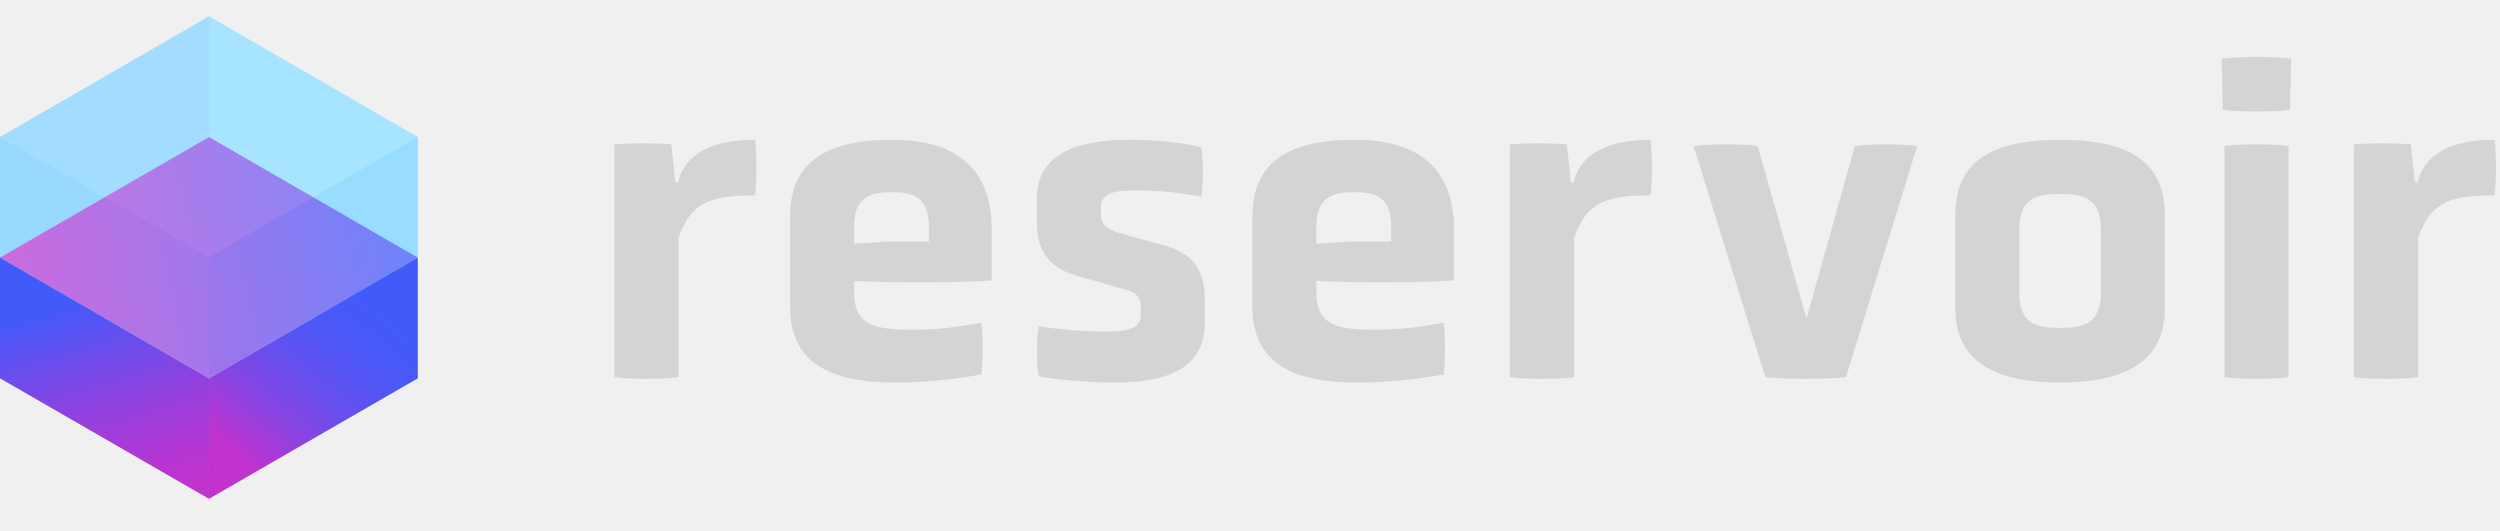
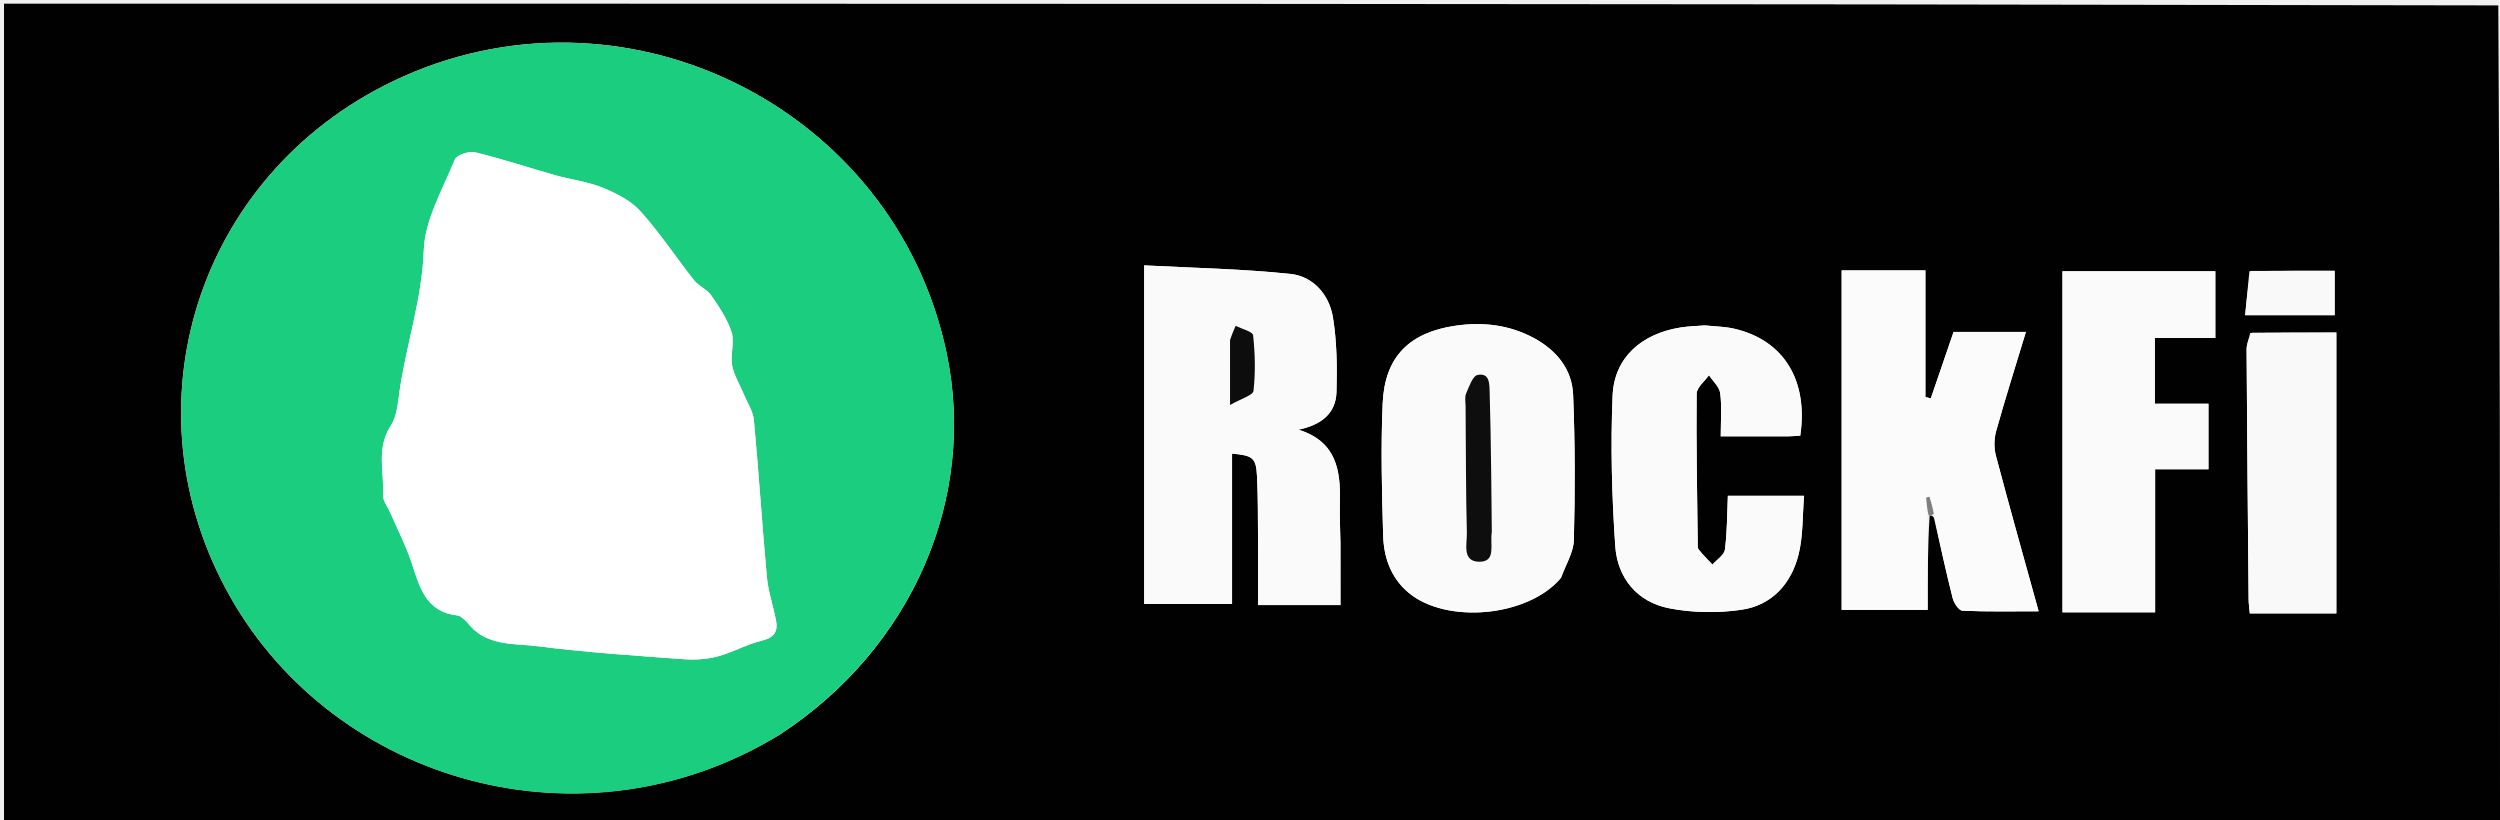
- <svg xmlns="http://www.w3.org/2000/svg" width="66" height="14" viewBox="0 0 66 14" fill="none">
-   <path d="M16.221 3.808C16.717 3.773 17.214 3.773 17.723 3.808L17.829 4.814H17.9C18.089 4.021 18.858 3.69 19.934 3.69C19.982 4.092 19.982 4.754 19.934 5.157C18.598 5.157 18.231 5.429 17.912 6.28V9.958C17.498 10.018 16.623 10.018 16.221 9.958V3.808V3.808Z" fill="#D4D4D4" />
-   <path d="M26.179 7.404C25.386 7.463 23.565 7.475 22.548 7.416V7.711C22.548 8.551 23.033 8.705 24.05 8.705C24.748 8.705 25.244 8.646 25.907 8.515C25.954 8.918 25.954 9.485 25.907 9.887C25.079 10.029 24.417 10.1 23.636 10.1C21.933 10.1 20.857 9.592 20.857 8.09V5.724C20.857 4.151 21.992 3.69 23.565 3.69C25.126 3.69 26.179 4.352 26.179 6.044V7.404ZM24.523 5.973C24.523 5.168 24.062 5.074 23.541 5.074C23.021 5.074 22.548 5.168 22.548 5.973V6.434L23.459 6.375H24.523V5.973V5.973Z" fill="#D4D4D4" />
-   <path d="M31.808 8.515C31.808 9.663 30.91 10.1 29.443 10.1C28.816 10.1 28.095 10.053 27.421 9.935C27.361 9.509 27.361 9.024 27.421 8.61C28.059 8.716 28.698 8.752 29.195 8.752C29.668 8.752 30.117 8.716 30.117 8.314V8.09C30.117 7.747 29.881 7.688 29.479 7.581L28.414 7.274C27.74 7.084 27.373 6.659 27.373 5.878V5.228C27.373 4.128 28.32 3.69 29.822 3.69C30.413 3.69 31.028 3.737 31.714 3.879C31.773 4.305 31.773 4.778 31.714 5.192C30.992 5.062 30.531 5.027 30.011 5.027C29.502 5.027 29.065 5.062 29.065 5.464V5.689C29.065 5.984 29.337 6.091 29.703 6.197L30.697 6.469C31.43 6.67 31.808 7.037 31.808 7.936V8.515V8.515Z" fill="#D4D4D4" />
-   <path d="M38.384 7.404C37.592 7.463 35.77 7.475 34.753 7.416V7.711C34.753 8.551 35.238 8.705 36.255 8.705C36.953 8.705 37.45 8.646 38.112 8.515C38.16 8.918 38.16 9.485 38.112 9.887C37.284 10.029 36.622 10.1 35.841 10.1C34.138 10.1 33.062 9.592 33.062 8.09V5.724C33.062 4.151 34.197 3.69 35.77 3.69C37.332 3.69 38.384 4.352 38.384 6.044V7.404ZM36.728 5.973C36.728 5.168 36.267 5.074 35.747 5.074C35.226 5.074 34.753 5.168 34.753 5.973V6.434L35.664 6.375H36.728V5.973Z" fill="#D4D4D4" />
-   <path d="M39.862 3.808C40.359 3.773 40.856 3.773 41.365 3.808L41.471 4.814H41.542C41.731 4.021 42.5 3.69 43.576 3.69C43.623 4.092 43.623 4.754 43.576 5.157C42.24 5.157 41.873 5.429 41.554 6.28V9.958C41.14 10.018 40.265 10.018 39.862 9.958V3.808V3.808Z" fill="#D4D4D4" />
-   <path d="M44.712 3.856C45.126 3.796 46.001 3.796 46.403 3.856L47.692 8.409L48.969 3.856C49.371 3.796 50.211 3.796 50.613 3.856L48.733 9.958C48.212 10.017 47.124 10.017 46.604 9.958L44.712 3.856Z" fill="#D4D4D4" />
-   <path d="M57.154 8.125C57.154 9.592 56.042 10.1 54.386 10.1C52.73 10.1 51.618 9.592 51.618 8.125V5.689C51.618 4.163 52.73 3.69 54.386 3.69C56.042 3.69 57.154 4.163 57.154 5.689V8.125ZM55.462 6.032C55.462 5.216 54.965 5.121 54.386 5.121C53.795 5.121 53.31 5.216 53.31 6.032V7.759C53.31 8.563 53.795 8.657 54.386 8.657C54.965 8.657 55.462 8.563 55.462 7.759V6.032Z" fill="#D4D4D4" />
-   <path d="M60.453 2.898C60.039 2.957 59.105 2.957 58.679 2.898L58.656 1.549C59.081 1.49 60.063 1.49 60.489 1.549L60.453 2.898ZM58.727 3.856C59.129 3.797 60.004 3.797 60.418 3.856V9.958C60.004 10.018 59.129 10.018 58.727 9.958V3.856Z" fill="#D4D4D4" />
-   <path d="M62.144 3.808C62.641 3.773 63.138 3.773 63.646 3.808L63.753 4.814H63.824C64.013 4.021 64.782 3.69 65.858 3.69C65.905 4.092 65.905 4.754 65.858 5.157C64.522 5.157 64.155 5.429 63.836 6.28V9.958C63.422 10.018 62.547 10.018 62.144 9.958V3.808V3.808Z" fill="#D4D4D4" />
-   <path d="M11.029 9.988L5.517 6.801V0.432L11.029 3.619V9.988Z" fill="#80D8FF" />
-   <path d="M0 9.988L5.517 6.801V0.432L0 3.619V9.988Z" fill="#7ACFFF" />
-   <path d="M5.517 9.988L11.029 6.801L5.517 3.619L0 6.801L5.517 9.988Z" fill="url(#paint0_linear_1880_58511)" />
-   <path opacity="0.3" d="M5.517 13.169L0 9.988V3.619L5.517 6.801V13.169Z" fill="#E4F0FE" />
-   <path d="M0 9.988L5.517 13.169V9.988L0 6.801V9.988Z" fill="url(#paint1_linear_1880_58511)" />
-   <path opacity="0.3" d="M5.517 13.169L11.029 9.988V3.619L5.517 6.801V13.169Z" fill="#D0E6FF" />
-   <path d="M11.029 9.988L5.517 13.169V9.988L11.029 6.801V9.988Z" fill="url(#paint2_linear_1880_58511)" />
-   <path opacity="0.3" d="M5.517 6.801L11.029 3.619L5.517 0.432L0 3.619L5.517 6.801Z" fill="white" />
-   <defs>
-     <linearGradient id="paint0_linear_1880_58511" x1="0.206" y1="7.99" x2="10.971" y2="5.583" gradientUnits="userSpaceOnUse">
-       <stop stop-color="#C132CE" />
-       <stop offset="1" stop-color="#425AFA" />
-     </linearGradient>
-     <linearGradient id="paint1_linear_1880_58511" x1="2.121" y1="7.868" x2="3.708" y2="13.15" gradientUnits="userSpaceOnUse">
-       <stop stop-color="#425AFA" />
-       <stop offset="0.16" stop-color="#5A52F2" />
-       <stop offset="0.55" stop-color="#9241DE" />
-       <stop offset="0.84" stop-color="#B436D3" />
-       <stop offset="1" stop-color="#C132CE" />
-     </linearGradient>
-     <linearGradient id="paint2_linear_1880_58511" x1="6.492" y1="12.173" x2="10.009" y2="7.857" gradientUnits="userSpaceOnUse">
-       <stop stop-color="#C132CE" />
-       <stop offset="0.1" stop-color="#AB39D6" />
-       <stop offset="0.28" stop-color="#8545E3" />
-       <stop offset="0.47" stop-color="#684EED" />
-       <stop offset="0.65" stop-color="#5355F4" />
-       <stop offset="0.83" stop-color="#4659F9" />
-       <stop offset="1" stop-color="#425AFA" />
-     </linearGradient>
-   </defs>
+ <svg xmlns="http://www.w3.org/2000/svg" version="1.1" id="Layer_1" x="0px" y="0px" width="100%" viewBox="0 0 680 223" enable-background="new 0 0 680 223" xml:space="preserve">
+   <path fill="#010101" opacity="1" stroke="none" d=" M680,224   C453.728,224 227.455,224 1.091,224   C1.091,149.748 1.091,75.495 1.091,1   C227.025,1 453.05,1 679.538,1.469   C680.001,75.958 680.001,149.979 680,224  M524.867,140.242   C525.214,140.187 525.562,140.132 526.035,140.863   C527.709,148.163 529.294,155.486 531.138,162.742   C531.473,164.058 532.826,166.075 533.781,166.116   C540.509,166.411 547.255,166.273 554.508,166.273   C550.496,151.773 546.572,137.881 542.879,123.927   C542.324,121.832 542.375,119.318 542.961,117.226   C545.46,108.297 548.266,99.453 551.049,90.282   C544.236,90.282 537.931,90.282 531.374,90.282   C529.305,96.321 527.239,102.349 525.173,108.377   C524.686,108.246 524.198,108.114 523.71,107.982   C523.71,96.548 523.71,85.115 523.71,73.548   C515.742,73.548 508.192,73.548 500.93,73.548   C500.93,104.464 500.93,135.036 500.93,165.887   C509.131,165.887 516.707,165.887 524.325,165.887   C524.325,157.164 524.325,148.694 524.867,140.242  M212.203,199.742   C248.026,176.343 265.818,135.535 257.456,95.945   C243.263,28.747 168.947,-7.712 106.913,22.089   C53.585,47.707 33.52,110.896 62.605,162.305   C91.348,213.11 158.967,232.305 212.203,199.742  M364.598,147.512   C364.539,143.85 364.352,140.183 364.446,136.524   C364.667,127.898 363.504,120.091 353.178,116.869   C359.386,115.594 363.37,112.463 363.526,106.566   C363.705,99.801 363.649,92.911 362.549,86.265   C361.536,80.141 357.18,75.154 350.993,74.507   C337.699,73.118 324.285,72.877 311.219,72.182   C311.219,103.598 311.219,133.795 311.219,164.265   C319.494,164.265 327.096,164.265 335.119,164.265   C335.119,150.505 335.119,136.956 335.119,123.382   C340.828,123.898 341.659,124.533 341.907,129.573   C342.177,135.058 342.145,140.558 342.181,146.052   C342.221,152.147 342.19,158.241 342.19,164.586   C350.1,164.586 357.176,164.586 364.61,164.586   C364.61,159.08 364.61,153.793 364.598,147.512  M424.67,157.073   C425.867,153.658 428.006,150.266 428.094,146.822   C428.429,133.686 428.427,120.519 427.892,107.391   C427.609,100.463 423.394,95.311 417.312,92.001   C410.64,88.371 403.41,87.513 395.976,88.584   C383.34,90.404 376.655,97.037 376.093,109.646   C375.56,121.613 375.869,133.632 376.213,145.617   C376.383,151.553 378.269,157.121 383.079,161.174   C393.312,169.797 415.484,167.886 424.67,157.073  M463.496,88.508   C461.34,88.695 459.161,88.747 457.03,89.092   C446.406,90.812 439.068,97.31 438.63,107.622   C438.053,121.222 438.418,134.917 439.346,148.505   C439.94,157.185 445.262,163.727 453.981,165.444   C460.351,166.699 467.244,166.795 473.678,165.856   C481.958,164.647 487.262,158.751 489.228,150.751   C490.462,145.727 490.252,140.348 490.713,134.851   C483.249,134.851 476.665,134.851 469.977,134.851   C469.754,139.906 469.803,144.739 469.177,149.483   C468.98,150.97 466.966,152.217 465.783,153.574   C464.528,152.224 463.201,150.93 462.059,149.49   C461.705,149.044 461.787,148.202 461.779,147.541   C461.62,134.051 461.353,120.56 461.488,107.073   C461.505,105.39 463.669,103.727 464.838,102.055   C465.906,103.681 467.674,105.217 467.897,106.951   C468.37,110.647 468.041,114.445 468.041,118.692   C474.716,118.692 480.52,118.703 486.323,118.683   C487.457,118.679 488.59,118.559 489.671,118.495   C491.88,103.428 485.171,92.561 471.777,89.423   C469.364,88.857 466.827,88.821 463.496,88.508  M560.995,92.501   C560.995,117.085 560.995,141.669 560.995,166.548   C570.073,166.548 577.963,166.548 586.195,166.548   C586.195,153.529 586.195,140.788 586.195,127.637   C591.277,127.637 596.027,127.637 600.699,127.637   C600.699,121.508 600.699,115.808 600.699,109.808   C595.633,109.808 591.016,109.808 586.12,109.808   C586.12,103.809 586.12,98.13 586.12,91.94   C591.854,91.94 597.238,91.94 602.574,91.94   C602.574,85.661 602.574,79.898 602.574,73.777   C588.599,73.777 574.893,73.777 560.988,73.777   C560.988,79.878 560.988,85.69 560.995,92.501  M612.064,90.565   C611.719,92.074 611.065,93.584 611.074,95.09   C611.202,117.721 611.412,140.352 611.624,162.983   C611.636,164.26 611.831,165.534 611.944,166.84   C620.138,166.84 628.028,166.84 635.49,166.84   C635.49,141.304 635.49,116.106 635.49,90.454   C627.577,90.454 620.279,90.454 612.064,90.565  M611.841,73.746   C611.46,77.67 611.08,81.595 610.679,85.743   C619.42,85.743 627.175,85.743 635.028,85.743   C635.028,81.696 635.028,77.845 635.028,73.656   C627.299,73.656 619.999,73.656 611.841,73.746  z" />
+   <path fill="#FFFFFF" opacity="1" stroke="none" d=" M680.5,224   C680.001,149.979 680.001,75.958 680.001,1.469   C680.333,2.5 680.957,4 680.958,5.5   C681.006,78.333 681,151.167 680.5,224  z" />
+   <path fill="#1ACD7F" opacity="1" stroke="none" d=" M211.885,199.918   C158.967,232.305 91.348,213.11 62.605,162.305   C33.52,110.896 53.585,47.707 106.913,22.089   C168.947,-7.712 243.263,28.747 257.456,95.945   C265.818,135.535 248.026,176.343 211.885,199.918  M127.109,169.273   C131.959,175.908 139.626,174.928 146.287,175.782   C159.439,177.468 172.703,178.322 185.937,179.304   C189.008,179.531 192.26,179.325 195.222,178.539   C199.328,177.45 203.141,175.219 207.261,174.239   C210.726,173.415 211.66,171.669 211.053,168.602   C210.28,164.699 208.951,160.861 208.589,156.928   C207.282,142.724 206.388,128.482 205.06,114.281   C204.831,111.841 203.258,109.524 202.282,107.16   C201.199,104.54 199.607,102.017 199.121,99.295   C198.604,96.406 199.871,93.094 199.009,90.398   C197.859,86.802 195.601,83.489 193.432,80.32   C192.32,78.695 190.082,77.871 188.841,76.301   C183.902,70.055 179.502,63.346 174.191,57.449   C171.576,54.547 167.606,52.556 163.887,51.041   C159.836,49.391 155.335,48.878 151.084,47.678   C143.797,45.622 136.603,43.207 129.251,41.433   C127.586,41.031 124.217,42.142 123.705,43.4   C120.408,51.503 115.56,59.764 115.263,68.117   C114.793,81.307 110.557,93.51 108.696,106.255   C108.222,109.499 107.999,113.177 106.301,115.763   C102.261,121.917 104.526,128.437 104.204,134.779   C104.129,136.259 105.432,137.807 106.092,139.328   C108.042,143.82 110.306,148.208 111.86,152.833   C114.109,159.525 115.691,166.497 124.517,167.418   C125.248,167.494 125.906,168.274 127.109,169.273  z" />
+   <path fill="#FAFAFA" opacity="1" stroke="none" d=" M364.604,148.01   C364.61,153.793 364.61,159.08 364.61,164.586   C357.176,164.586 350.1,164.586 342.19,164.586   C342.19,158.241 342.221,152.147 342.181,146.052   C342.145,140.558 342.177,135.058 341.907,129.573   C341.659,124.533 340.828,123.898 335.119,123.382   C335.119,136.956 335.119,150.505 335.119,164.265   C327.096,164.265 319.494,164.265 311.219,164.265   C311.219,133.795 311.219,103.598 311.219,72.182   C324.285,72.877 337.699,73.118 350.993,74.507   C357.18,75.154 361.536,80.141 362.549,86.265   C363.649,92.911 363.705,99.801 363.526,106.566   C363.37,112.463 359.386,115.594 353.178,116.869   C363.504,120.091 364.667,127.898 364.446,136.524   C364.352,140.183 364.539,143.85 364.604,148.01  M334.572,92.945   C334.572,98.183 334.572,103.421 334.572,110.163   C337.586,108.419 340.816,107.531 340.954,106.297   C341.511,101.317 341.384,96.201 340.846,91.206   C340.736,90.187 337.757,89.477 336.101,88.624   C335.588,89.787 335.076,90.95 334.572,92.945  z" />
+   <path fill="#FBFBFB" opacity="1" stroke="none" d=" M524.325,140.223   C524.325,148.694 524.325,157.164 524.325,165.887   C516.707,165.887 509.131,165.887 500.93,165.887   C500.93,135.036 500.93,104.464 500.93,73.548   C508.192,73.548 515.742,73.548 523.71,73.548   C523.71,85.115 523.71,96.548 523.71,107.982   C524.198,108.114 524.686,108.246 525.173,108.377   C527.239,102.349 529.305,96.321 531.374,90.282   C537.931,90.282 544.236,90.282 551.049,90.282   C548.266,99.453 545.46,108.297 542.961,117.226   C542.375,119.318 542.324,121.832 542.879,123.927   C546.572,137.881 550.496,151.773 554.508,166.273   C547.255,166.273 540.509,166.411 533.781,166.116   C532.826,166.075 531.473,164.058 531.138,162.742   C529.294,155.486 527.709,148.163 526.055,140.11   C525.653,137.937 525.231,136.517 524.809,135.097   C524.51,135.181 524.21,135.265 523.91,135.349   C524.048,136.974 524.187,138.598 524.325,140.223  z" />
+   <path fill="#FAFAFA" opacity="1" stroke="none" d=" M424.45,157.364   C415.484,167.886 393.312,169.797 383.079,161.174   C378.269,157.121 376.383,151.553 376.213,145.617   C375.869,133.632 375.56,121.613 376.093,109.646   C376.655,97.037 383.34,90.404 395.976,88.584   C403.41,87.513 410.64,88.371 417.312,92.001   C423.394,95.311 427.609,100.463 427.892,107.391   C428.427,120.519 428.429,133.686 428.094,146.822   C428.006,150.266 425.867,153.658 424.45,157.364  M405.768,144.26   C405.71,138.598 405.673,132.935 405.588,127.273   C405.486,120.446 405.398,113.618 405.187,106.793   C405.118,104.538 405.278,101.338 401.913,101.986   C400.573,102.244 399.586,105.181 398.783,107.046   C398.355,108.038 398.636,109.347 398.644,110.512   C398.727,122.003 398.706,133.498 398.988,144.985   C399.061,147.951 397.577,152.846 402.505,152.791   C407.034,152.74 405.206,148.022 405.768,144.26  z" />
+   <path fill="#FAFAFA" opacity="1" stroke="none" d=" M463.922,88.524   C466.827,88.821 469.364,88.857 471.777,89.423   C485.171,92.561 491.88,103.428 489.671,118.495   C488.59,118.559 487.457,118.679 486.323,118.683   C480.52,118.703 474.716,118.692 468.041,118.692   C468.041,114.445 468.37,110.647 467.897,106.951   C467.674,105.217 465.906,103.681 464.838,102.055   C463.669,103.727 461.505,105.39 461.488,107.073   C461.353,120.56 461.62,134.051 461.779,147.541   C461.787,148.202 461.705,149.044 462.059,149.49   C463.201,150.93 464.528,152.224 465.783,153.574   C466.966,152.217 468.98,150.97 469.177,149.483   C469.803,144.739 469.754,139.906 469.977,134.851   C476.665,134.851 483.249,134.851 490.713,134.851   C490.252,140.348 490.462,145.727 489.228,150.751   C487.262,158.751 481.958,164.647 473.678,165.856   C467.244,166.795 460.351,166.699 453.981,165.444   C445.262,163.727 439.94,157.185 439.346,148.505   C438.418,134.917 438.053,121.222 438.63,107.622   C439.068,97.31 446.406,90.812 457.03,89.092   C459.161,88.747 461.34,88.695 463.922,88.524  z" />
+   <path fill="#FAFAFA" opacity="1" stroke="none" d=" M560.991,92.001   C560.988,85.69 560.988,79.878 560.988,73.777   C574.893,73.777 588.599,73.777 602.574,73.777   C602.574,79.898 602.574,85.661 602.574,91.94   C597.238,91.94 591.854,91.94 586.12,91.94   C586.12,98.13 586.12,103.809 586.12,109.808   C591.016,109.808 595.633,109.808 600.699,109.808   C600.699,115.808 600.699,121.508 600.699,127.637   C596.027,127.637 591.277,127.637 586.195,127.637   C586.195,140.788 586.195,153.529 586.195,166.548   C577.963,166.548 570.073,166.548 560.995,166.548   C560.995,141.669 560.995,117.085 560.991,92.001  z" />
+   <path fill="#F9F9F9" opacity="1" stroke="none" d=" M612.522,90.51   C620.279,90.454 627.577,90.454 635.49,90.454   C635.49,116.106 635.49,141.304 635.49,166.84   C628.028,166.84 620.138,166.84 611.944,166.84   C611.831,165.534 611.636,164.26 611.624,162.983   C611.412,140.352 611.202,117.721 611.074,95.09   C611.065,93.584 611.719,92.074 612.522,90.51  z" />
+   <path fill="#F9F9F9" opacity="1" stroke="none" d=" M612.269,73.701   C619.999,73.656 627.299,73.656 635.028,73.656   C635.028,77.845 635.028,81.696 635.028,85.743   C627.175,85.743 619.42,85.743 610.679,85.743   C611.08,81.595 611.46,77.67 612.269,73.701  z" />
+   <path fill="#7F7F7F" opacity="1" stroke="none" d=" M524.596,140.233   C524.187,138.598 524.048,136.974 523.91,135.349   C524.21,135.265 524.51,135.181 524.809,135.097   C525.231,136.517 525.653,137.937 525.992,139.717   C525.562,140.132 525.214,140.187 524.596,140.233  z" />
+   <path fill="#FEFFFE" opacity="1" stroke="none" d=" M126.853,169   C125.906,168.274 125.248,167.494 124.517,167.418   C115.691,166.497 114.109,159.525 111.86,152.833   C110.306,148.208 108.042,143.82 106.092,139.328   C105.432,137.807 104.129,136.259 104.204,134.779   C104.526,128.437 102.261,121.917 106.301,115.763   C107.999,113.177 108.222,109.499 108.696,106.255   C110.557,93.51 114.793,81.307 115.263,68.117   C115.56,59.764 120.408,51.503 123.705,43.4   C124.217,42.142 127.586,41.031 129.251,41.433   C136.603,43.207 143.797,45.622 151.084,47.678   C155.335,48.878 159.836,49.391 163.887,51.041   C167.606,52.556 171.576,54.547 174.191,57.449   C179.502,63.346 183.902,70.055 188.841,76.301   C190.082,77.871 192.32,78.695 193.432,80.32   C195.601,83.489 197.859,86.802 199.009,90.398   C199.871,93.094 198.604,96.406 199.121,99.295   C199.607,102.017 201.199,104.54 202.282,107.16   C203.258,109.524 204.831,111.841 205.06,114.281   C206.388,128.482 207.282,142.724 208.589,156.928   C208.951,160.861 210.28,164.699 211.053,168.602   C211.66,171.669 210.726,173.415 207.261,174.239   C203.141,175.219 199.328,177.45 195.222,178.539   C192.26,179.325 189.008,179.531 185.937,179.304   C172.703,178.322 159.439,177.468 146.287,175.782   C139.626,174.928 131.959,175.908 126.853,169  z" />
+   <path fill="#0D0D0D" opacity="1" stroke="none" d=" M334.567,92.529   C335.076,90.95 335.588,89.787 336.101,88.624   C337.757,89.477 340.736,90.187 340.846,91.206   C341.384,96.201 341.511,101.317 340.954,106.297   C340.816,107.531 337.586,108.419 334.572,110.163   C334.572,103.421 334.572,98.183 334.567,92.529  z" />
+   <path fill="#0E0E0E" opacity="1" stroke="none" d=" M405.769,144.725   C405.206,148.022 407.034,152.74 402.505,152.791   C397.577,152.846 399.061,147.951 398.988,144.985   C398.706,133.498 398.727,122.003 398.644,110.512   C398.636,109.347 398.355,108.038 398.783,107.046   C399.586,105.181 400.573,102.244 401.913,101.986   C405.278,101.338 405.118,104.538 405.187,106.793   C405.398,113.618 405.486,120.446 405.588,127.273   C405.673,132.935 405.71,138.598 405.769,144.725  z" />
</svg>
